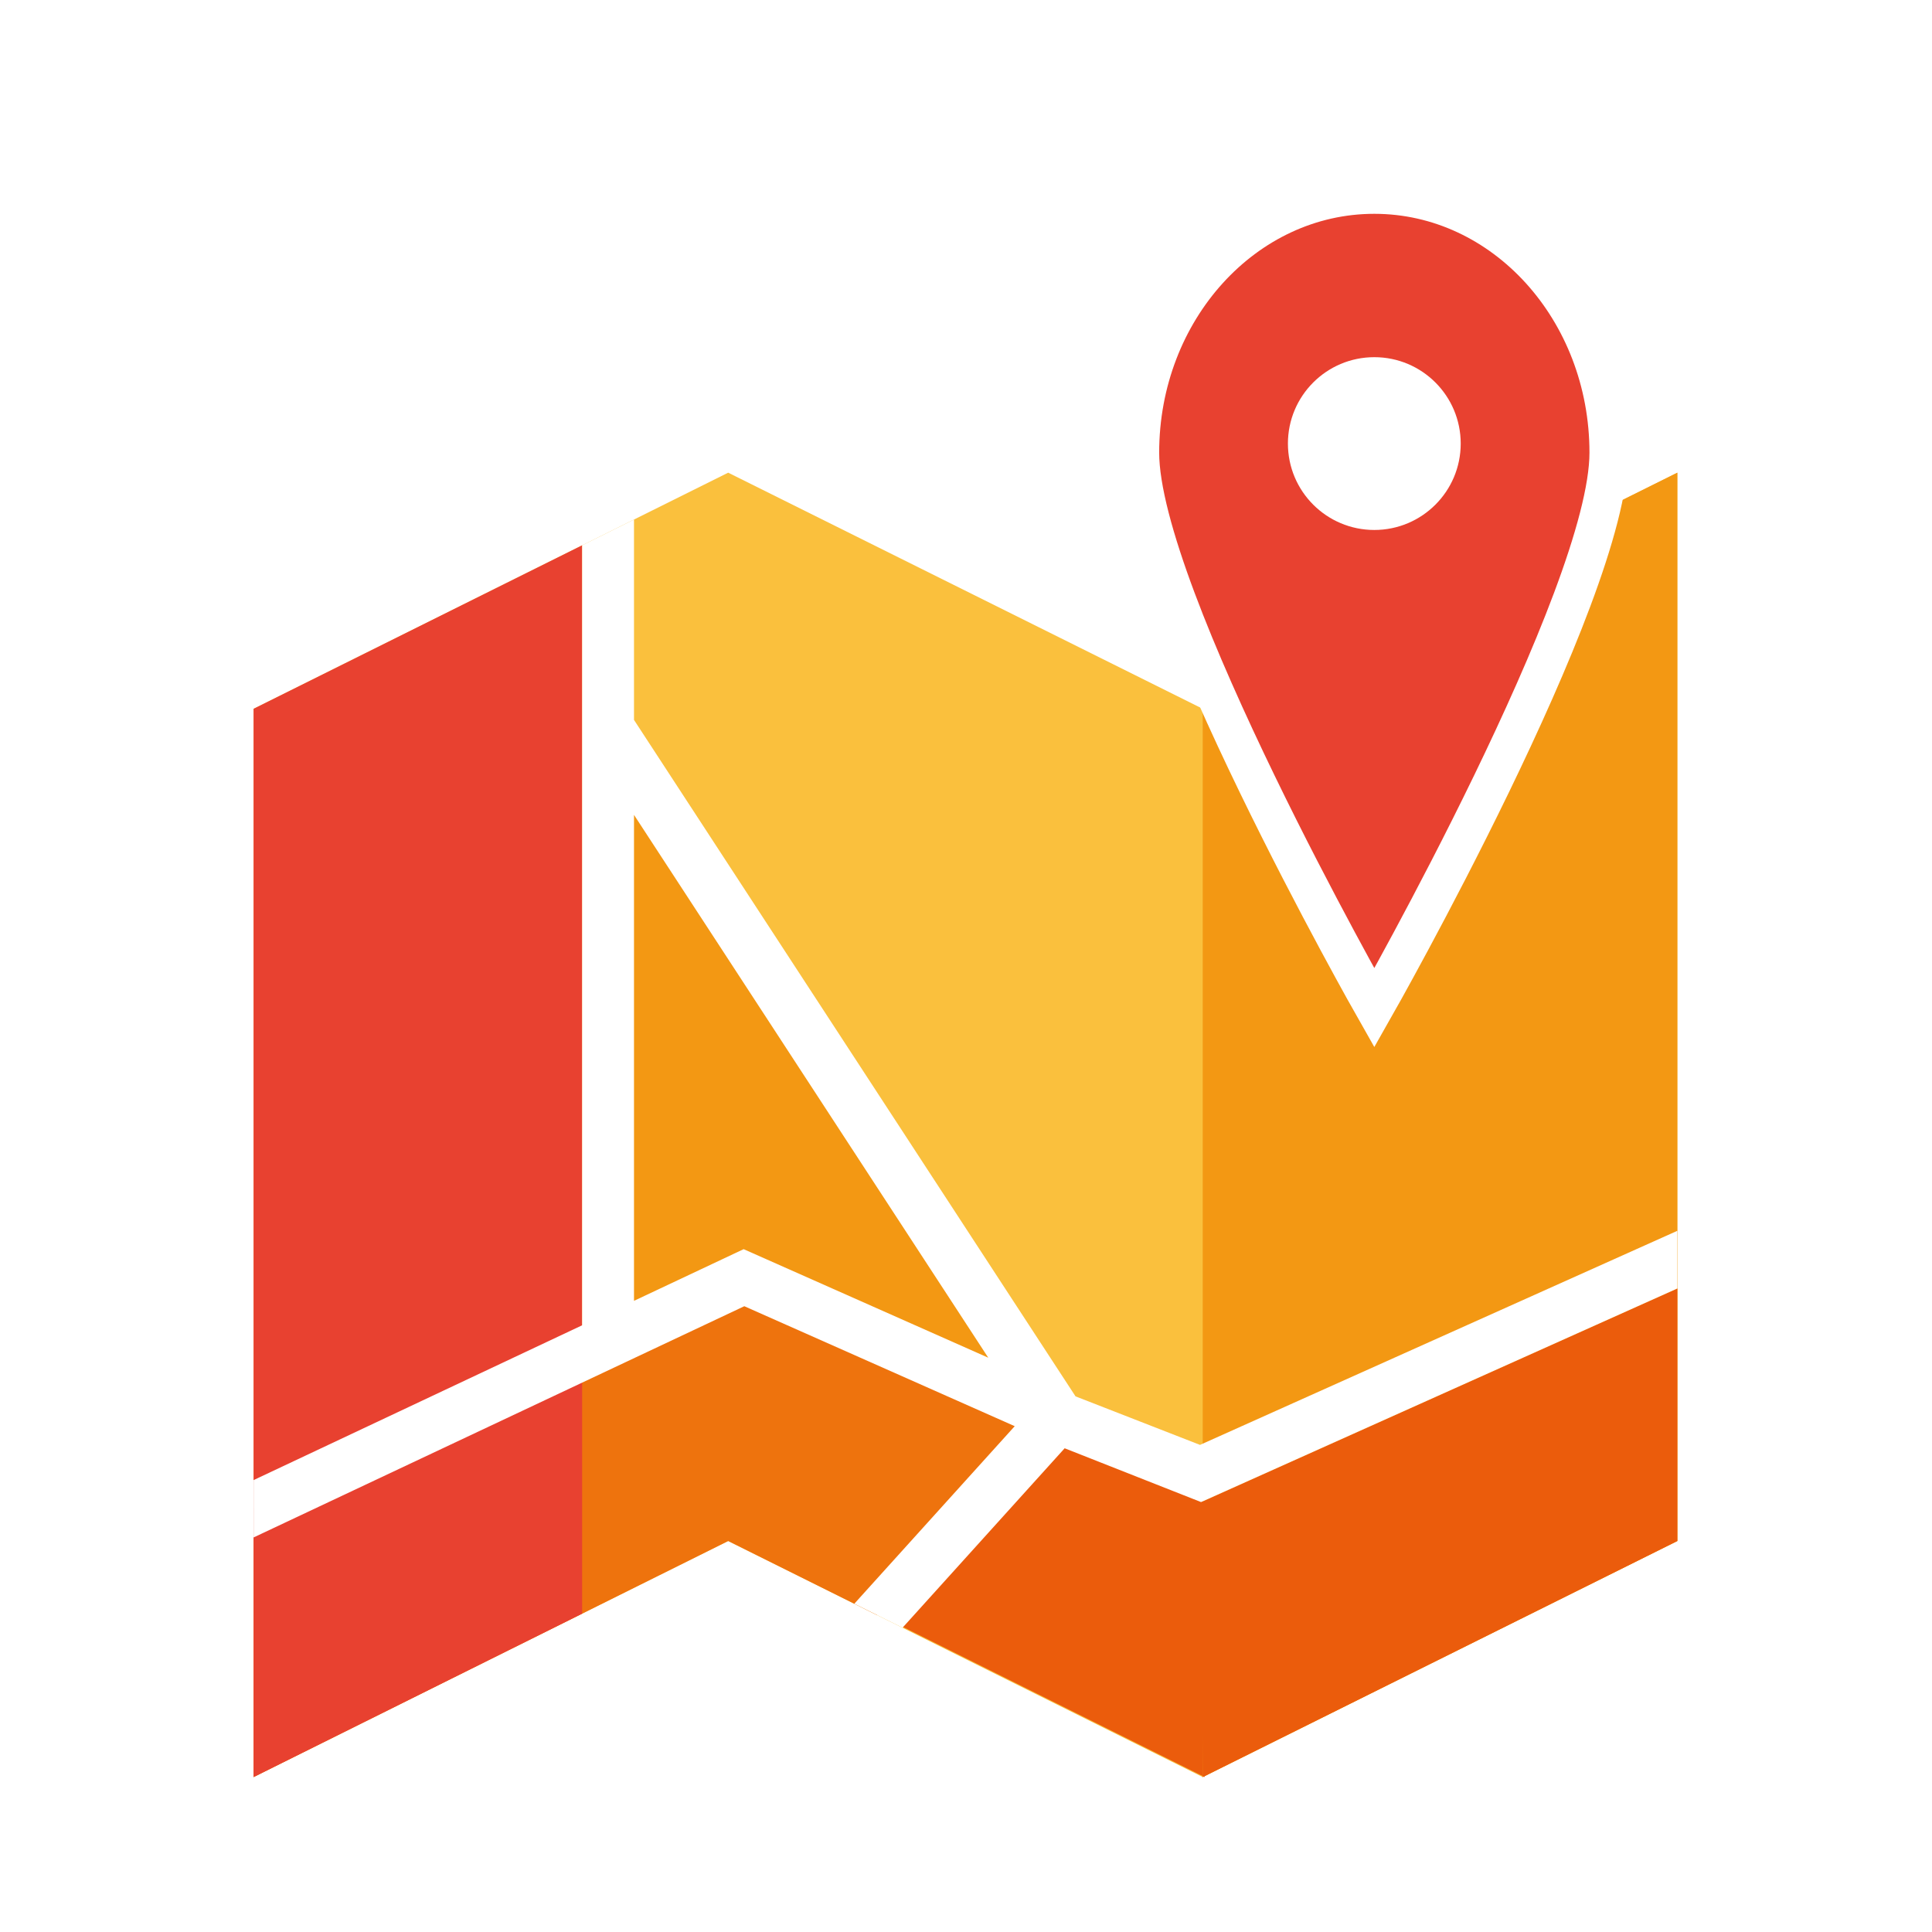
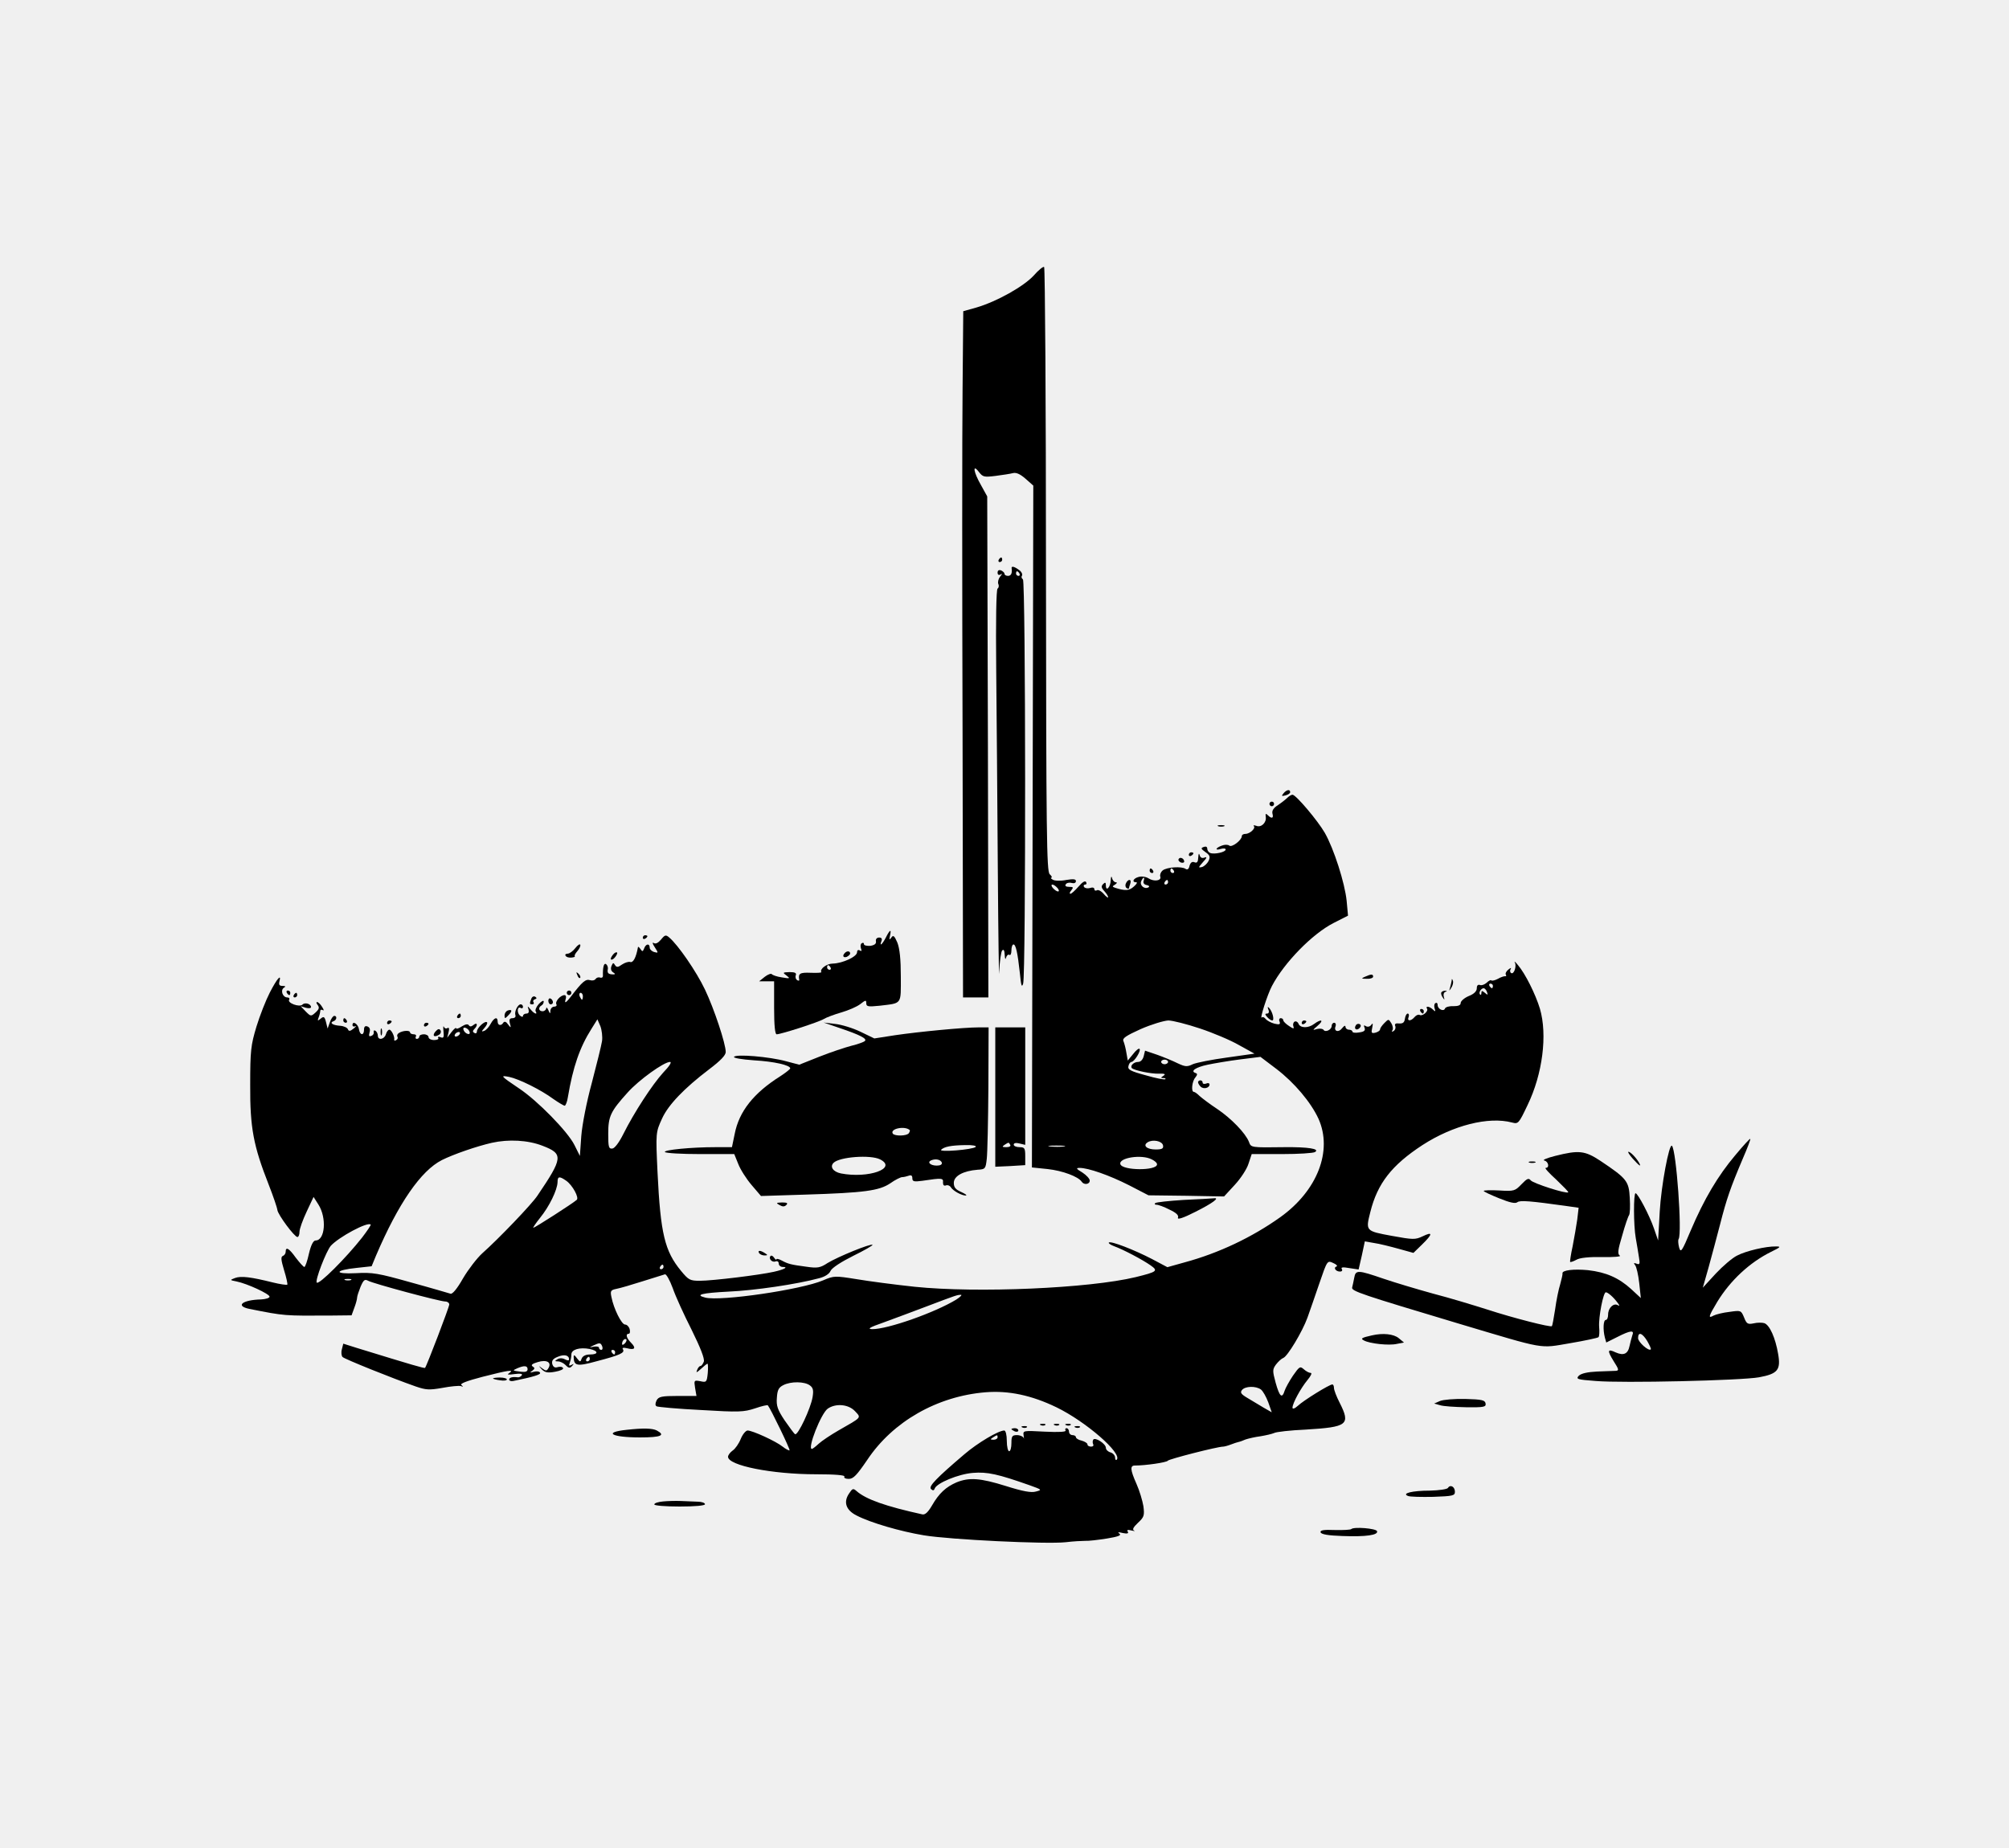
- <svg xmlns="http://www.w3.org/2000/svg" width="320" height="320" viewBox="0 0 320 320" fill="none">
-   <rect width="320" height="320" fill="white" />
-   <path d="M199.21 117.4L120.61 78.29L42 117.4V294.34L120.61 255.24L199.21 294.34L277.82 255.24V78.29L199.21 117.4Z" fill="#FAC03D" />
-   <path d="M199.53 294.34L120.93 255.24V213.42L199.82 248.8L199.53 294.34Z" fill="#EB5C0C" />
-   <path d="M103.13 124.55V220.55L123.39 211.08L172.69 231.56L103.13 124.55Z" fill="#F39813" />
-   <path d="M42 249.83V294.34L120.61 255.24L145.29 267.52L172.69 235.16L122.93 213.42L42 249.83Z" fill="#EE730D" />
-   <path d="M96.42 90.32L42 117.4V294.34L96.42 267.27V90.32Z" fill="#E84130" />
-   <path d="M199.21 294.34L277.82 255.24V78.29L199.21 117.4V294.34Z" fill="#F39813" />
-   <path d="M199.21 294.34L277.82 255.24V213.42L198.93 248.8L199.21 294.34Z" fill="#EB5C0C" />
-   <path d="M227.63 32.21C206.18 32.21 188.79 51.36 188.79 74.98C188.79 98.6 227.63 166.93 227.63 166.93C227.63 166.93 266.47 98.6 266.47 74.98C266.47 51.36 249.08 32.21 227.63 32.21Z" fill="#E84130" stroke="white" stroke-width="6.41" stroke-miterlimit="10" />
-   <path d="M227.63 87.78C235.533 87.78 241.94 81.373 241.94 73.47C241.94 65.567 235.533 59.16 227.63 59.16C219.727 59.16 213.32 65.567 213.32 73.47C213.32 81.373 219.727 87.78 227.63 87.78Z" fill="white" />
-   <path d="M277.82 213.42V203.86L198.76 239.32L178.14 231.28L105.01 119.24V86.05L96.42 90.32V219.51L42 245.15V254.65L123.28 216.35L168.07 236.22L141.5 265.63L149.49 269.6L176.34 239.88L198.93 248.79L277.82 213.41V213.42ZM123.17 206.9L105.01 215.46V134.97L163.69 224.88L123.17 206.9V206.9Z" fill="white" />
+ <svg xmlns="http://www.w3.org/2000/svg" version="1.0" width="872pt" height="802pt" viewBox="0 0 872 802" preserveAspectRatio="xMidYMid meet">
+   <g transform="translate(0,802) scale(0.1,-0.1)" fill="#000000" stroke="none">
+     <path d="M4487 6824 c-43 -47 -160 -113 -249 -139 l-57 -16 -3 -342 c-2 -188 -2 -858 0 -1489 l2 -1148 55 0 55 0 -2 1088 -3 1087 -27 49 c-33 57 -38 95 -9 57 17 -22 23 -23 72 -17 30 4 64 9 75 12 15 4 32 -4 55 -24 l34 -30 -3 -1480 -3 -1480 68 -7 c65 -7 134 -33 148 -55 10 -15 35 -12 35 5 0 8 -15 24 -32 35 -27 16 -29 20 -12 20 38 0 129 -32 214 -75 l85 -44 164 -2 164 -3 47 51 c25 27 52 68 59 91 l14 42 131 0 c72 0 137 4 144 9 22 14 -31 22 -132 21 -147 -2 -146 -2 -155 23 -15 38 -77 102 -138 143 -32 21 -66 47 -76 56 -10 10 -21 18 -25 18 -13 0 -8 46 6 62 10 13 10 17 1 20 -24 8 1 25 53 36 29 6 93 17 141 23 l88 11 70 -53 c77 -59 149 -144 182 -216 62 -139 -5 -312 -166 -427 -122 -87 -267 -156 -415 -196 l-75 -21 -66 35 c-79 41 -180 80 -188 72 -3 -3 7 -10 23 -16 41 -15 124 -59 158 -83 34 -24 29 -28 -64 -51 -202 -49 -689 -70 -960 -42 -85 9 -199 24 -252 33 -94 15 -98 15 -145 -5 -96 -41 -446 -92 -512 -75 -47 12 -15 20 102 26 113 5 296 32 392 58 25 6 45 19 50 32 6 13 46 39 98 65 49 24 87 46 84 48 -7 7 -151 -52 -195 -79 -32 -21 -44 -23 -92 -16 -68 9 -79 12 -107 27 -13 7 -23 9 -23 5 0 -4 -4 -1 -10 7 -5 8 -12 11 -15 8 -11 -11 6 -30 21 -24 8 3 14 -1 14 -9 0 -8 8 -15 17 -15 27 0 7 -11 -38 -21 -62 -14 -266 -39 -321 -39 -43 0 -49 3 -82 43 -71 86 -89 162 -102 427 -8 173 -8 174 20 235 27 59 96 131 204 213 49 37 72 61 72 75 0 36 -50 187 -90 271 -37 78 -117 194 -155 226 -15 13 -19 12 -36 -9 -12 -14 -23 -20 -31 -15 -8 5 -6 -3 4 -18 16 -25 16 -26 -2 -21 -11 3 -20 12 -20 19 0 20 -17 17 -24 -3 -6 -15 -8 -15 -16 -3 -6 8 -10 12 -11 8 -8 -45 -21 -69 -34 -64 -7 2 -23 -3 -35 -11 -18 -13 -24 -13 -31 -2 -6 11 -9 10 -15 -5 -4 -11 -2 -21 7 -27 10 -6 10 -9 2 -9 -22 0 -28 5 -25 22 2 9 -2 19 -8 23 -9 5 -14 -14 -13 -52 0 -6 -5 -9 -12 -7 -7 3 -16 0 -20 -6 -4 -6 -14 -8 -24 -5 -19 6 -34 -7 -82 -70 -21 -27 -29 -33 -25 -17 5 14 3 22 -4 22 -17 0 -42 -28 -35 -40 3 -5 -1 -10 -9 -10 -9 0 -16 -8 -17 -17 0 -15 -2 -15 -9 2 -5 11 -9 14 -9 8 -1 -7 -8 -13 -16 -13 -17 0 -20 16 -5 25 6 3 10 11 10 17 0 7 -9 2 -21 -10 -11 -12 -17 -27 -14 -32 10 -17 -7 -11 -22 8 -14 16 -14 16 -9 0 3 -12 0 -18 -9 -18 -8 0 -15 -5 -15 -10 0 -6 -6 -5 -14 2 -14 14 -10 42 5 32 5 -3 9 0 9 5 0 6 -4 11 -10 11 -13 0 -28 -32 -23 -47 3 -7 -3 -13 -12 -13 -13 0 -16 -6 -12 -22 6 -21 5 -22 -8 -5 -8 12 -15 14 -20 8 -9 -16 -25 -13 -25 4 0 23 -15 18 -30 -9 -7 -14 -20 -28 -28 -31 -13 -5 -13 -3 1 13 9 10 14 21 11 24 -8 9 -44 -24 -44 -40 0 -7 -5 -10 -11 -6 -8 4 -8 9 0 17 16 16 13 31 -3 18 -10 -8 -16 -9 -21 -2 -4 7 -15 5 -31 -5 -13 -9 -24 -12 -24 -8 0 5 -9 -2 -20 -16 l-19 -25 6 24 c4 16 2 22 -5 18 -5 -4 -13 -1 -15 5 -3 7 -4 -1 -2 -19 3 -26 0 -31 -12 -26 -9 4 -14 2 -11 -3 4 -5 -5 -9 -18 -9 -13 0 -24 6 -24 13 0 6 -9 12 -20 12 -11 0 -20 -4 -20 -10 0 -5 -5 -10 -11 -10 -5 0 -7 5 -4 10 3 6 -1 10 -9 10 -9 0 -16 4 -16 8 0 10 -30 9 -48 -2 -7 -4 -10 -11 -7 -16 3 -5 1 -12 -5 -15 -6 -4 -10 -3 -9 2 3 12 -12 43 -21 43 -5 0 -12 -9 -15 -20 -7 -23 -35 -27 -35 -6 0 8 -5 18 -10 21 -6 4 -9 1 -8 -6 2 -6 -3 -14 -11 -16 -9 -4 -11 0 -7 15 4 13 1 22 -9 26 -10 4 -15 -1 -15 -14 0 -27 -18 -25 -22 2 -3 22 -28 39 -28 18 0 -6 6 -8 13 -5 6 4 3 -1 -8 -10 -15 -12 -21 -13 -25 -3 -3 7 -18 14 -34 15 -32 2 -48 13 -28 20 14 5 16 23 3 23 -5 0 -14 -12 -19 -27 l-10 -28 -7 28 c-6 24 -10 26 -23 15 -13 -11 -15 -10 -9 5 4 10 7 23 7 28 0 6 5 7 11 4 6 -4 5 2 -3 14 -7 12 -17 21 -22 21 -4 0 -3 -6 3 -13 8 -11 6 -18 -9 -32 -20 -18 -21 -18 -43 4 l-22 23 23 -7 c12 -3 22 -2 22 3 0 14 -26 22 -37 11 -13 -13 -67 7 -58 21 3 5 0 10 -8 10 -20 0 -31 31 -15 42 9 5 8 8 -6 8 -13 0 -17 5 -13 20 9 34 -10 13 -42 -49 -17 -33 -43 -99 -58 -148 -24 -80 -27 -103 -27 -253 -1 -186 14 -264 80 -432 20 -51 37 -101 38 -111 3 -21 74 -117 87 -117 5 0 9 10 9 23 0 12 14 51 31 87 l30 64 21 -33 c37 -58 29 -156 -12 -156 -10 0 -20 -19 -29 -57 -7 -32 -16 -58 -20 -58 -4 0 -20 18 -37 40 -30 42 -44 49 -44 26 0 -8 -6 -16 -12 -18 -10 -4 -8 -18 5 -62 10 -32 16 -60 14 -63 -3 -2 -32 2 -64 10 -92 23 -137 29 -163 19 -23 -9 -23 -9 7 -15 45 -9 143 -54 143 -66 0 -6 -17 -11 -37 -12 -81 -2 -113 -28 -51 -41 156 -31 150 -30 353 -29 l91 1 12 33 c7 18 12 38 12 44 0 6 7 27 15 47 13 30 18 34 33 26 21 -12 311 -90 335 -90 9 0 17 -6 17 -13 0 -11 -98 -267 -105 -275 -3 -3 -51 11 -298 87 l-57 18 -6 -24 c-4 -14 -2 -29 3 -34 9 -9 215 -92 318 -128 44 -15 58 -16 115 -6 36 7 72 10 80 8 11 -4 12 -3 3 4 -9 6 22 18 91 36 113 29 141 33 116 16 -11 -7 -5 -8 23 -4 25 3 36 2 32 -5 -4 -6 -12 -10 -18 -9 -23 3 -37 -1 -37 -10 0 -5 8 -8 18 -6 88 18 121 28 116 36 -3 6 -15 7 -27 4 -18 -5 -19 -4 -7 4 12 9 12 13 2 19 -9 6 -2 12 22 19 39 12 62 -1 46 -27 -7 -12 -11 -12 -27 0 -17 13 -17 13 -2 -4 14 -14 25 -17 58 -11 23 4 38 11 35 16 -3 6 -14 7 -24 4 -12 -4 -19 1 -23 14 -3 14 3 23 24 31 28 12 49 7 49 -11 0 -6 -6 -6 -18 0 -11 6 -24 6 -33 0 -12 -7 -11 -9 3 -9 9 0 24 -7 33 -16 13 -14 19 -14 28 -4 9 10 9 11 -2 5 -11 -6 -13 -4 -8 9 4 10 7 26 7 36 0 22 36 32 79 24 39 -8 40 -24 2 -24 -18 0 -31 -6 -36 -17 -6 -17 -7 -17 -21 1 -10 14 -14 16 -14 5 1 -39 14 -42 101 -18 99 26 122 36 113 51 -5 7 1 9 18 5 34 -9 40 1 17 24 -20 20 -25 39 -10 39 5 0 7 9 4 20 -3 11 -12 20 -20 20 -15 0 -49 68 -59 119 -6 27 -3 31 22 36 16 3 67 18 114 33 47 15 90 28 96 30 6 2 21 -25 34 -60 12 -35 49 -116 82 -181 38 -77 57 -125 53 -138 -4 -10 -10 -19 -15 -19 -4 0 -11 -8 -14 -17 -6 -14 -2 -12 17 5 13 12 25 22 28 22 2 0 3 -18 1 -41 -4 -39 -6 -41 -32 -35 -28 5 -28 4 -23 -29 l6 -35 -81 0 c-70 0 -83 -3 -92 -19 -6 -13 -7 -22 0 -26 5 -3 91 -11 192 -16 166 -10 186 -9 235 7 29 10 54 16 56 13 12 -15 98 -192 94 -195 -2 -2 -16 5 -30 16 -30 24 -131 70 -152 70 -8 0 -22 -17 -30 -37 -8 -20 -24 -43 -35 -50 -11 -8 -20 -20 -20 -27 0 -38 191 -76 382 -76 84 0 127 -4 123 -10 -3 -6 5 -10 19 -10 20 0 35 16 80 82 111 167 304 277 514 294 100 8 199 -13 307 -65 128 -62 288 -201 262 -228 -4 -3 -7 1 -7 10 0 8 -9 19 -20 22 -11 3 -20 12 -20 20 0 17 -47 48 -55 35 -3 -6 -3 -14 0 -20 3 -6 -1 -10 -9 -10 -9 0 -16 4 -16 10 0 5 -11 12 -25 16 -14 3 -25 10 -25 15 0 5 -7 9 -15 9 -8 0 -15 7 -15 15 0 8 -5 15 -11 15 -5 0 -7 -4 -4 -10 4 -6 -29 -8 -90 -5 -95 5 -95 5 -92 -17 2 -13 2 -17 0 -10 -3 6 -15 12 -29 12 -21 0 -24 -5 -24 -35 0 -19 -4 -35 -10 -35 -5 0 -10 20 -10 45 0 26 -5 45 -11 45 -25 0 -116 -54 -173 -103 -121 -103 -157 -140 -145 -151 8 -8 13 -7 16 2 9 24 103 63 166 68 63 5 108 -5 247 -54 53 -19 54 -20 26 -27 -20 -6 -57 1 -130 24 -112 35 -159 38 -214 16 -46 -20 -76 -47 -107 -101 -17 -29 -30 -41 -42 -38 -159 35 -244 65 -285 101 -15 13 -18 12 -33 -11 -25 -37 -13 -72 33 -95 62 -32 190 -69 292 -86 115 -19 532 -39 615 -30 33 4 71 6 85 6 14 -1 56 4 94 10 49 8 65 14 55 21 -10 7 -5 8 14 3 20 -4 27 -2 22 6 -5 8 0 9 16 5 13 -3 18 -3 11 0 -8 4 -3 14 17 33 27 25 29 32 24 72 -4 24 -17 68 -30 97 -28 63 -29 81 -5 80 42 0 136 13 141 21 5 7 215 61 240 61 5 0 20 4 33 9 13 5 28 10 33 11 6 1 20 6 31 11 12 4 41 11 65 14 24 4 50 10 59 14 8 5 71 12 138 15 181 11 195 21 147 116 -14 27 -25 56 -25 65 0 8 -3 15 -7 15 -13 0 -126 -70 -150 -93 -13 -12 -23 -15 -23 -8 0 19 36 85 65 120 15 18 21 31 14 31 -7 0 -20 7 -30 16 -16 14 -19 12 -47 -28 -16 -24 -32 -53 -36 -65 -11 -36 -22 -27 -39 34 -14 52 -14 58 1 79 10 13 24 26 32 29 18 6 83 114 105 175 9 25 32 91 51 147 35 102 35 102 61 90 14 -6 20 -13 14 -15 -15 -5 -3 -22 15 -22 9 0 12 5 8 11 -5 8 5 9 33 4 l40 -6 14 61 13 61 40 -7 c22 -3 70 -15 106 -25 l65 -18 38 37 c46 45 47 57 2 35 -32 -15 -41 -15 -134 2 -114 21 -114 21 -93 104 31 124 93 203 226 290 133 86 287 125 389 98 27 -7 29 -5 67 75 66 136 87 306 54 419 -19 63 -64 153 -95 189 -11 14 -18 19 -14 12 9 -16 -4 -54 -16 -46 -5 3 -6 11 -2 17 4 7 0 6 -10 -2 -9 -7 -14 -17 -11 -22 3 -5 2 -8 -3 -7 -4 1 -19 -4 -31 -11 -13 -7 -26 -10 -29 -7 -3 3 -12 -2 -20 -10 -9 -8 -22 -13 -29 -10 -9 3 -14 -2 -14 -14 0 -13 -12 -25 -35 -34 -19 -8 -35 -22 -35 -30 0 -10 -10 -14 -32 -14 -18 1 -34 -4 -36 -10 -5 -15 -32 -3 -32 15 0 8 -4 12 -10 8 -5 -3 -6 -13 -3 -23 5 -14 3 -15 -8 -4 -15 14 -33 16 -25 3 7 -11 -20 -34 -32 -27 -6 3 -15 -1 -22 -9 -16 -19 -34 -19 -26 0 3 8 1 15 -4 15 -5 0 -10 -10 -12 -22 -2 -17 -9 -22 -25 -21 -15 2 -21 -2 -17 -11 3 -8 0 -17 -7 -22 -8 -4 -10 -3 -5 4 4 6 1 20 -5 30 -12 19 -12 19 -30 1 -11 -11 -19 -23 -19 -28 0 -5 -9 -11 -20 -14 -17 -4 -19 -1 -14 21 4 19 3 23 -4 13 -6 -8 -15 -10 -23 -6 -9 6 -11 4 -6 -7 4 -12 -2 -17 -24 -20 -16 -3 -29 -1 -29 4 0 4 -7 8 -15 8 -8 0 -15 6 -15 13 -1 7 -6 4 -15 -7 -15 -20 -37 -13 -28 9 3 8 0 15 -6 15 -6 0 -11 -6 -11 -14 0 -16 -27 -29 -35 -17 -3 5 -15 7 -28 4 -21 -6 -21 -6 3 15 28 24 15 30 -16 7 -25 -19 -60 -19 -68 1 -3 8 -11 12 -17 9 -6 -4 -8 -13 -5 -21 4 -11 0 -11 -19 2 -14 9 -25 20 -25 25 0 5 -5 9 -11 9 -6 0 -9 -7 -5 -15 4 -12 0 -14 -22 -9 -15 4 -32 13 -38 20 -6 8 -14 11 -17 7 -11 -11 24 100 44 137 53 101 175 226 267 273 l63 32 -6 65 c-8 77 -55 225 -95 295 -30 52 -125 165 -140 165 -5 0 -15 -6 -22 -13 -7 -7 -26 -22 -41 -32 -19 -12 -27 -24 -24 -37 6 -20 -3 -24 -20 -7 -9 9 -11 7 -9 -7 4 -25 -20 -48 -41 -39 -10 3 -14 3 -11 -1 10 -9 -17 -34 -36 -34 -9 0 -16 -4 -16 -10 0 -17 -43 -50 -54 -41 -6 5 -21 5 -33 0 -28 -10 -31 -23 -3 -14 11 3 20 2 20 -3 0 -11 -48 -22 -67 -15 -7 3 -13 11 -13 19 0 8 -6 11 -16 7 -13 -5 -11 -8 8 -22 19 -13 22 -20 14 -38 -6 -12 -19 -24 -29 -27 -17 -4 -16 -2 4 21 18 19 19 25 7 20 -11 -4 -18 0 -21 11 -3 10 -5 6 -6 -10 -1 -20 -5 -26 -17 -21 -10 4 -17 -2 -21 -16 -3 -14 -9 -18 -17 -13 -16 12 -82 8 -100 -7 -8 -7 -12 -18 -10 -26 7 -18 -26 -24 -51 -8 -11 7 -30 10 -43 6 -23 -6 -31 -23 -10 -23 6 0 1 -9 -11 -19 -20 -18 -37 -19 -81 -5 -13 5 -13 6 0 14 9 6 10 10 3 10 -6 0 -14 8 -16 18 -3 11 -5 7 -6 -10 -1 -30 -21 -50 -21 -22 0 14 -3 15 -12 6 -9 -9 -8 -16 5 -30 9 -10 17 -22 17 -27 0 -4 -9 2 -19 14 -11 13 -25 20 -30 16 -6 -3 -11 -1 -11 5 0 7 -8 9 -19 5 -11 -3 -22 -1 -26 5 -3 5 -1 10 5 10 6 0 8 5 4 11 -4 7 -16 0 -33 -20 -15 -17 -30 -31 -35 -31 -5 0 -3 7 4 15 10 13 9 15 -9 15 -14 0 -20 4 -15 11 3 6 15 9 25 6 11 -3 19 0 19 8 0 9 -11 10 -42 5 -24 -5 -50 -4 -58 1 -8 4 -11 9 -7 9 5 0 2 7 -7 15 -13 14 -15 166 -16 1322 0 719 -4 1310 -8 1314 -4 3 -24 -13 -45 -37z m608 -2584 c3 -5 1 -10 -4 -10 -6 0 -11 5 -11 10 0 6 2 10 4 10 3 0 8 -4 11 -10z m-131 -44 c-3 -9 2 -16 13 -18 10 -2 14 -6 8 -10 -17 -10 -39 8 -32 26 4 9 9 16 11 16 3 0 3 -6 0 -14z m106 -6 c0 -5 -5 -10 -11 -10 -5 0 -7 5 -4 10 3 6 8 10 11 10 2 0 4 -4 4 -10z m-480 -25 c7 -8 8 -15 2 -15 -5 0 -15 7 -22 15 -7 8 -8 15 -2 15 5 0 15 -7 22 -15z m1890 -425 c0 -5 -2 -10 -4 -10 -3 0 -8 5 -11 10 -3 6 -1 10 4 10 6 0 11 -4 11 -10z m-26 -26 c5 -14 4 -15 -9 -4 -12 10 -15 10 -15 0 0 -8 -3 -11 -6 -7 -7 7 4 27 16 27 4 0 11 -7 14 -16z m-3924 -19 c0 -8 -2 -15 -4 -15 -2 0 -6 7 -10 15 -3 8 -1 15 4 15 6 0 10 -7 10 -15z m83 -195 c-3 -19 -23 -100 -44 -180 -23 -84 -42 -182 -46 -232 l-6 -86 -24 48 c-29 58 -160 192 -240 245 -80 54 -84 58 -43 50 43 -9 138 -56 192 -96 23 -16 45 -29 49 -29 4 0 11 17 14 38 22 130 51 215 103 297 l25 40 13 -30 c6 -16 10 -46 7 -65z m2596 55 c57 -19 133 -51 169 -72 l67 -37 -120 -17 c-66 -9 -132 -22 -148 -29 -24 -12 -33 -11 -65 4 -20 10 -61 27 -89 37 l-53 18 -6 -25 c-4 -14 -13 -24 -24 -24 -19 0 -36 -17 -27 -27 11 -10 83 -25 117 -24 26 1 31 -2 20 -9 -12 -8 -13 -10 -1 -10 8 0 12 -2 9 -5 -3 -3 -41 4 -85 17 -67 18 -79 25 -75 40 2 10 8 18 13 18 12 0 43 49 35 57 -3 3 -16 -7 -28 -23 l-23 -28 -6 34 c-3 19 -9 42 -13 51 -5 12 12 23 76 52 46 20 99 36 119 37 19 0 81 -16 138 -35z m-3171 -14 c3 -8 -1 -12 -9 -9 -7 2 -15 10 -17 17 -3 8 1 12 9 9 7 -2 15 -10 17 -17z m-43 -11 c-3 -5 -11 -10 -16 -10 -6 0 -7 5 -4 10 3 6 11 10 16 10 6 0 7 -4 4 -10z m3075 -120 c0 -5 -7 -10 -15 -10 -8 0 -15 5 -15 10 0 6 7 10 15 10 8 0 15 -4 15 -10z m-2192 -47 c-47 -52 -125 -171 -173 -267 -18 -36 -37 -61 -47 -62 -16 -2 -18 7 -18 64 0 76 10 97 84 179 49 55 158 133 184 133 9 0 -2 -18 -30 -47z m-523 -317 c91 -35 89 -52 -22 -216 -24 -37 -171 -190 -240 -251 -22 -20 -60 -69 -83 -108 -26 -46 -47 -71 -55 -67 -7 2 -84 25 -172 49 -142 40 -166 44 -238 40 -97 -5 -94 13 4 23 l64 7 19 46 c97 227 195 369 286 415 50 25 151 60 217 75 72 16 156 12 220 -13z m2693 2 c3 -14 -4 -18 -32 -18 -38 0 -57 17 -35 31 22 14 63 6 67 -13z m-430 -5 c-15 -2 -42 -2 -60 0 -18 2 -6 4 27 4 33 0 48 -2 33 -4z m381 -56 c13 -6 24 -16 23 -22 -1 -28 -150 -27 -159 1 -9 28 92 44 136 21z m-2541 -93 c27 -19 57 -74 45 -83 -18 -16 -182 -121 -188 -121 -3 0 10 19 29 43 40 49 75 121 76 155 0 26 8 27 38 6z m-886 -246 c-70 -89 -187 -206 -197 -196 -9 8 41 137 61 160 35 38 159 105 173 92 2 -2 -15 -27 -37 -56z m1308 -128 c0 -5 -5 -10 -11 -10 -5 0 -7 5 -4 10 3 6 8 10 11 10 2 0 4 -4 4 -10z m-1357 -57 c-7 -2 -19 -2 -25 0 -7 3 -2 5 12 5 14 0 19 -2 13 -5z m2627 -85 c-92 -56 -298 -129 -365 -128 -22 1 -10 8 50 29 44 16 127 47 185 69 137 52 133 50 150 51 8 1 -1 -9 -20 -21z m-1438 -190 c-7 -7 -12 -8 -12 -2 0 14 12 26 19 19 2 -3 -1 -11 -7 -17z m-98 -13 c3 -8 1 -15 -4 -15 -6 0 -10 4 -10 9 0 5 -10 7 -22 5 -21 -4 -22 -4 -3 5 28 13 32 13 39 -4z m56 -25 c0 -5 -2 -10 -4 -10 -3 0 -8 5 -11 10 -3 6 -1 10 4 10 6 0 11 -4 11 -10z m-110 -30 c0 -5 -5 -10 -11 -10 -5 0 -7 5 -4 10 3 6 8 10 11 10 2 0 4 -4 4 -10z m-270 -44 c0 -10 -9 -13 -27 -11 -40 5 -40 5 -18 15 30 13 45 12 45 -4z m1225 -70 c14 -10 17 -21 12 -51 -8 -49 -64 -168 -76 -161 -5 3 -25 31 -46 61 -30 45 -36 63 -33 97 2 34 8 45 28 55 33 17 92 16 115 -1z m1958 -18 c9 -7 23 -32 32 -56 l15 -43 -35 20 c-19 12 -51 30 -70 42 -29 17 -33 24 -24 35 14 17 60 18 82 2z m-1762 -94 c28 -30 31 -25 -72 -84 -33 -19 -72 -45 -85 -57 -14 -13 -27 -23 -30 -23 -21 0 40 155 69 175 35 24 90 19 118 -11z m619 -114 c0 -5 -8 -10 -17 -10 -15 0 -16 2 -3 10 19 12 20 12 20 0z" />
+     <path d="M4335 5590 c-3 -5 -1 -10 4 -10 6 0 11 5 11 10 0 6 -2 10 -4 10 -3 0 -8 -4 -11 -10z" />
+     <path d="M4391 5553 c3 -21 -2 -33 -16 -33 -8 0 -15 4 -15 9 0 5 -7 11 -15 15 -9 3 -15 0 -15 -10 0 -9 5 -12 13 -8 8 6 8 3 -2 -9 -7 -9 -11 -23 -8 -32 4 -8 2 -17 -3 -20 -6 -4 -8 -140 -6 -348 2 -188 5 -580 7 -872 2 -291 5 -492 6 -445 2 47 8 89 13 94 7 7 10 -1 11 -20 1 -17 3 -22 6 -11 2 9 9 15 14 12 5 -4 9 5 9 19 0 14 4 26 9 26 10 0 18 -35 28 -127 5 -52 8 -62 14 -43 12 41 11 1748 -1 1755 -6 4 -8 11 -4 16 3 6 -2 17 -12 24 -21 16 -35 19 -33 8z m34 -23 c3 -5 1 -10 -4 -10 -6 0 -11 5 -11 10 0 6 2 10 4 10 3 0 8 -4 11 -10z" />
+     <path d="M5571 4576 c-10 -12 -8 -13 8 -9 12 3 21 9 21 14 0 14 -16 11 -29 -5z" />
+     <path d="M5510 4530 c0 -5 5 -10 10 -10 6 0 10 5 10 10 0 6 -4 10 -10 10 -5 0 -10 -4 -10 -10z" />
+     <path d="M5288 4433 c6 -2 18 -2 25 0 6 3 1 5 -13 5 -14 0 -19 -2 -12 -5z" />
+     <path d="M5160 4309 c0 -5 5 -7 10 -4 6 3 10 8 10 11 0 2 -4 4 -10 4 -5 0 -10 -5 -10 -11z" />
+     <path d="M5116 4291 c-3 -5 1 -11 9 -15 8 -3 15 -1 15 4 0 13 -18 22 -24 11z" />
+     <path d="M4990 4240 c0 -5 5 -10 11 -10 5 0 7 5 4 10 -3 6 -8 10 -11 10 -2 0 -4 -4 -4 -10z" />
+     <path d="M4887 4185 c-4 -8 -2 -17 3 -20 6 -4 10 -4 10 -1 0 2 3 11 6 20 3 9 2 16 -4 16 -5 0 -12 -7 -15 -15z" />
+     <path d="M3845 3950 c-16 -31 -29 -41 -19 -15 4 10 0 15 -10 15 -10 0 -16 -7 -14 -16 2 -11 -6 -17 -24 -20 -16 -1 -28 2 -28 7 0 6 -4 8 -10 4 -5 -3 -6 -13 -3 -22 4 -11 3 -14 -5 -9 -7 4 -12 1 -12 -8 0 -19 -63 -48 -105 -49 -27 0 -58 -24 -50 -37 2 -3 -19 -4 -46 -3 -47 2 -55 -3 -50 -30 1 -5 -3 -5 -9 -2 -6 4 -9 13 -6 21 4 10 -3 14 -27 14 -30 -1 -31 -2 -13 -15 17 -13 15 -14 -20 -8 -22 3 -41 10 -44 14 -3 4 -17 -1 -30 -11 l-25 -20 33 0 32 0 0 -115 c0 -77 4 -115 11 -115 19 0 183 53 204 66 11 7 46 20 77 29 31 9 68 25 82 36 23 18 26 19 26 4 0 -15 8 -16 58 -11 99 12 92 3 92 127 0 76 -5 121 -15 147 -13 30 -18 34 -26 22 -9 -12 -10 -10 -6 8 7 30 0 28 -18 -8z m-240 -130 c3 -5 1 -10 -4 -10 -6 0 -11 5 -11 10 0 6 2 10 4 10 3 0 8 -4 11 -10z" />
+     <path d="M2790 3949 c0 -5 5 -7 10 -4 6 3 10 8 10 11 0 2 -4 4 -10 4 -5 0 -10 -5 -10 -11z" />
+     <path d="M2497 3904 c-10 -13 -25 -24 -33 -24 -8 0 -13 -4 -9 -9 3 -6 14 -9 25 -8 10 1 17 3 15 6 -3 2 2 12 11 22 9 10 14 22 13 27 -2 6 -12 -1 -22 -14z" />
+     <path d="M2660 3875 c-7 -9 -11 -18 -8 -20 3 -3 11 1 18 10 7 9 11 18 8 20 -3 3 -11 -1 -18 -10z" />
+     <path d="M3667 3883 c-12 -12 -7 -22 8 -17 8 4 15 10 15 15 0 11 -14 12 -23 2z" />
+     <path d="M2506 3787 c3 -10 9 -15 12 -12 3 3 0 11 -7 18 -10 9 -11 8 -5 -6z" />
+     <path d="M5925 3780 c-18 -8 -17 -9 8 -9 15 -1 27 4 27 9 0 12 -8 12 -35 0z" />
+     <path d="M6301 3763 c-1 -6 -4 -20 -7 -30 -5 -17 -5 -17 6 0 6 10 9 23 6 30 -3 9 -5 9 -5 0z" />
+     <path d="M1245 3710 c3 -5 8 -10 11 -10 2 0 4 5 4 10 0 6 -5 10 -11 10 -5 0 -7 -4 -4 -10z" />
+     <path d="M2460 3710 c0 -5 5 -10 10 -10 6 0 10 5 10 10 0 6 -4 10 -10 10 -5 0 -10 -4 -10 -10z" />
+     <path d="M6256 3712 c-2 -4 0 -14 6 -22 8 -12 9 -12 5 2 -3 9 -1 19 6 22 9 3 9 5 0 5 -6 1 -14 -3 -17 -7z" />
+     <path d="M1275 3700 c-3 -5 -1 -10 4 -10 6 0 11 5 11 10 0 6 -2 10 -4 10 -3 0 -8 -4 -11 -10z" />
+     <path d="M2306 3684 c-8 -21 -8 -24 5 -24 5 0 8 4 5 9 -4 5 -1 11 6 13 8 3 9 6 1 11 -6 4 -14 0 -17 -9z" />
+     <path d="M2380 3676 c0 -9 5 -16 10 -16 6 0 10 4 10 9 0 6 -4 13 -10 16 -5 3 -10 -1 -10 -9z" />
+     <path d="M5505 3638 c5 -11 2 -18 -5 -18 -10 0 -10 -3 0 -15 7 -8 17 -15 22 -15 11 0 1 40 -14 55 -6 6 -7 4 -3 -7z" />
+     <path d="M2203 3633 c-7 -3 -13 -12 -13 -21 0 -15 2 -15 17 1 18 18 16 27 -4 20z" />
+     <path d="M6165 3630 c3 -5 8 -10 11 -10 2 0 4 5 4 10 0 6 -5 10 -11 10 -5 0 -7 -4 -4 -10z" />
+     <path d="M1985 3610 c-3 -5 -1 -10 4 -10 6 0 11 5 11 10 0 6 -2 10 -4 10 -3 0 -8 -4 -11 -10z" />
+     <path d="M1490 3590 c0 -5 5 -10 11 -10 5 0 7 5 4 10 -3 6 -8 10 -11 10 -2 0 -4 -4 -4 -10z" />
+     <path d="M1680 3579 c0 -5 5 -7 10 -4 6 3 10 8 10 11 0 2 -4 4 -10 4 -5 0 -10 -5 -10 -11z" />
+     <path d="M5650 3579 c0 -5 5 -7 10 -4 6 3 10 8 10 11 0 2 -4 4 -10 4 -5 0 -10 -5 -10 -11z" />
+     <path d="M1840 3569 c0 -5 5 -7 10 -4 6 3 10 8 10 11 0 2 -4 4 -10 4 -5 0 -10 -5 -10 -11z" />
+     <path d="M3645 3557 c86 -29 120 -46 109 -56 -5 -5 -31 -14 -59 -21 -27 -7 -90 -28 -138 -47 l-88 -35 -57 15 c-73 20 -218 32 -226 19 -3 -5 32 -11 87 -15 87 -5 157 -21 157 -35 -1 -4 -20 -19 -43 -34 -116 -73 -179 -153 -198 -250 l-12 -58 -72 0 c-106 0 -225 -12 -219 -21 3 -5 72 -9 153 -9 l148 0 17 -42 c9 -24 35 -65 58 -92 l41 -48 191 6 c259 8 322 17 370 49 21 15 45 27 52 27 7 0 19 3 28 6 11 4 16 1 16 -11 0 -14 7 -16 43 -11 86 13 92 12 90 -7 0 -12 4 -16 13 -13 7 3 17 -1 21 -8 10 -16 47 -36 65 -36 7 1 -2 7 -19 15 -25 11 -33 20 -33 40 0 30 41 52 103 57 34 2 35 4 40 47 3 26 6 164 7 309 l1 262 -43 0 c-65 0 -261 -19 -363 -34 l-90 -14 -60 29 c-33 16 -82 31 -110 34 l-50 6 70 -24z m304 -443 c1 -1 0 -7 -4 -13 -8 -13 -62 -14 -70 -2 -13 21 52 35 74 15z m286 -73 c-14 -12 -162 -24 -150 -12 14 13 42 19 105 20 31 1 50 -3 45 -8z m-415 -54 c77 -39 -51 -84 -170 -61 -34 7 -49 29 -32 46 26 26 160 36 202 15z m268 -14 c2 -8 -6 -13 -22 -13 -28 0 -43 15 -24 23 20 8 41 3 46 -10z" />
+     <path d="M5885 3569 c-10 -15 3 -25 16 -12 7 7 7 13 1 17 -6 3 -14 1 -17 -5z" />
+     <path d="M1652 3540 c0 -14 2 -19 5 -12 2 6 2 18 0 25 -3 6 -5 1 -5 -13z" />
+     <path d="M1891 3543 c-16 -18 -8 -28 13 -16 8 4 12 13 8 20 -5 8 -11 7 -21 -4z" />
+     <path d="M4320 3258 l0 -303 65 3 65 4 0 39 c0 35 -3 39 -25 39 -14 0 -25 5 -25 11 0 7 10 9 25 5 l25 -6 0 255 0 255 -65 0 -65 0 0 -302z m65 -208 c3 -6 -4 -10 -17 -10 -18 0 -20 2 -8 10 19 12 18 12 25 0z" />
+     <path d="M5200 3322 c0 -4 5 -13 11 -19 13 -13 39 -6 39 9 0 6 -7 8 -15 4 -8 -3 -15 -1 -15 4 0 6 -4 10 -10 10 -5 0 -10 -4 -10 -8z" />
+     <path d="M7531 3004 c-74 -88 -134 -188 -193 -327 -38 -91 -43 -97 -50 -72 -4 16 -5 32 -2 36 16 26 -10 386 -29 405 -12 12 -47 -175 -53 -286 l-7 -125 -18 52 c-19 56 -70 153 -80 153 -9 0 -9 -139 1 -195 5 -27 11 -65 14 -84 5 -28 3 -32 -10 -27 -13 5 -14 3 -7 -6 6 -7 14 -42 18 -78 l7 -65 -42 39 c-54 49 -109 73 -187 82 -62 6 -114 0 -111 -14 1 -4 -4 -25 -10 -47 -7 -22 -17 -71 -22 -109 -6 -39 -12 -71 -14 -73 -6 -6 -170 36 -280 72 -60 19 -165 51 -235 69 -69 19 -166 48 -216 65 -111 38 -121 39 -127 4 -3 -16 -7 -34 -9 -42 -4 -16 39 -30 466 -158 379 -113 344 -107 480 -84 65 11 120 23 123 26 4 3 5 24 3 45 -3 42 18 150 29 150 9 0 33 -21 50 -44 11 -14 11 -17 2 -12 -18 11 -42 -12 -42 -40 0 -13 -4 -24 -10 -24 -11 0 -13 -42 -4 -77 l6 -21 48 24 c57 29 75 31 65 7 -3 -10 -9 -31 -12 -46 -7 -35 -26 -43 -60 -28 -36 17 -38 9 -9 -38 23 -36 24 -41 9 -42 -10 0 -46 -2 -81 -3 -41 -2 -68 -8 -79 -18 -14 -15 -7 -17 73 -23 115 -10 631 2 709 16 81 15 95 32 83 101 -12 71 -37 126 -60 134 -10 3 -31 3 -47 -1 -25 -5 -30 -2 -41 26 -13 31 -14 31 -63 24 -28 -3 -59 -11 -69 -16 -25 -14 -23 -5 16 60 57 93 140 170 232 216 43 21 46 24 22 24 -42 1 -129 -19 -169 -40 -20 -10 -61 -45 -92 -78 l-56 -61 25 88 c13 48 36 132 50 187 28 110 45 159 98 284 20 46 35 85 33 87 -2 2 -31 -30 -66 -72z m-381 -806 c10 -18 18 -34 15 -36 -9 -9 -55 32 -55 49 0 29 18 23 40 -13z" />
+     <path d="M6750 3002 c-36 -9 -57 -18 -47 -20 18 -4 24 -32 6 -32 -6 0 15 -23 46 -51 30 -29 54 -53 52 -55 -7 -8 -153 39 -163 52 -9 11 -16 8 -40 -17 -28 -29 -32 -31 -96 -27 -38 2 -68 1 -68 -2 0 -3 30 -17 67 -32 47 -19 70 -24 79 -17 11 9 54 6 217 -17 l49 -7 -6 -51 c-4 -28 -13 -80 -20 -116 -8 -36 -12 -66 -11 -68 2 -2 14 2 27 9 15 9 55 13 113 12 49 -1 83 2 76 6 -11 7 -9 24 10 87 12 44 26 84 30 89 4 6 5 39 3 75 -4 73 -13 84 -128 161 -67 44 -93 47 -196 21z" />
+     <path d="M7087 2990 c28 -31 39 -39 27 -17 -13 22 -37 47 -46 47 -4 0 4 -13 19 -30z" />
+     <path d="M6638 2973 c6 -2 18 -2 25 0 6 3 1 5 -13 5 -14 0 -19 -2 -12 -5z" />
+     <path d="M5138 2811 c-64 -4 -120 -10 -124 -14 -4 -4 -1 -7 6 -7 8 0 33 -9 56 -21 30 -14 41 -25 37 -35 -4 -10 22 -2 75 25 76 38 109 63 80 59 -7 -1 -66 -4 -130 -7z" />
+     <path d="M3383 2789 c14 -8 22 -8 30 0 8 8 3 11 -18 11 -26 -1 -28 -2 -12 -11z" />
+     <path d="M3295 2580 c3 -5 14 -10 23 -10 15 0 15 2 2 10 -20 13 -33 13 -25 0z" />
+     <path d="M5955 2223 c-45 -10 -51 -14 -35 -22 25 -14 109 -23 143 -15 l31 6 -23 19 c-22 18 -68 23 -116 12z" />
+     <path d="M2140 2036 c0 -2 14 -6 30 -8 17 -3 30 -1 30 4 0 4 -13 8 -30 8 -16 0 -30 -2 -30 -4z" />
+     <path d="M6250 1938 l-25 -11 25 -7 c14 -5 65 -8 113 -9 79 -1 88 1 85 17 -3 14 -16 17 -88 19 -47 1 -96 -3 -110 -9z" />
+     <path d="M4518 1833 c7 -3 16 -2 19 1 4 3 -2 6 -13 5 -11 0 -14 -3 -6 -6z" />
+     <path d="M4578 1833 c7 -3 16 -2 19 1 4 3 -2 6 -13 5 -11 0 -14 -3 -6 -6z" />
+     <path d="M4628 1833 c7 -3 16 -2 19 1 4 3 -2 6 -13 5 -11 0 -14 -3 -6 -6z" />
+     <path d="M4438 1823 c7 -3 16 -2 19 1 4 3 -2 6 -13 5 -11 0 -14 -3 -6 -6z" />
+     <path d="M4668 1823 c7 -3 16 -2 19 1 4 3 -2 6 -13 5 -11 0 -14 -3 -6 -6z" />
+     <path d="M2720 1813 c-104 -11 -66 -33 58 -33 91 0 112 9 73 30 -19 10 -59 11 -131 3z" />
+     <path d="M4390 1816 c0 -2 7 -6 15 -10 8 -3 15 -1 15 4 0 6 -7 10 -15 10 -8 0 -15 -2 -15 -4z" />
+     <path d="M6285 1561 c-3 -6 -39 -11 -78 -12 -78 0 -124 -12 -96 -23 8 -4 58 -5 110 -4 85 3 94 5 94 22 0 22 -20 33 -30 17z" />
+     <path d="M2878 1502 c-21 -2 -38 -7 -38 -13 0 -5 48 -9 110 -9 67 0 110 4 110 10 0 6 -15 11 -32 11 -18 1 -51 2 -73 3 -22 1 -57 0 -77 -2z" />
+     <path d="M5865 1382 c-3 -3 -35 -5 -71 -4 -49 2 -65 -1 -62 -10 3 -9 34 -14 94 -16 103 -4 157 4 151 21 -4 12 -101 20 -112 9z" />
+   </g>
</svg>
